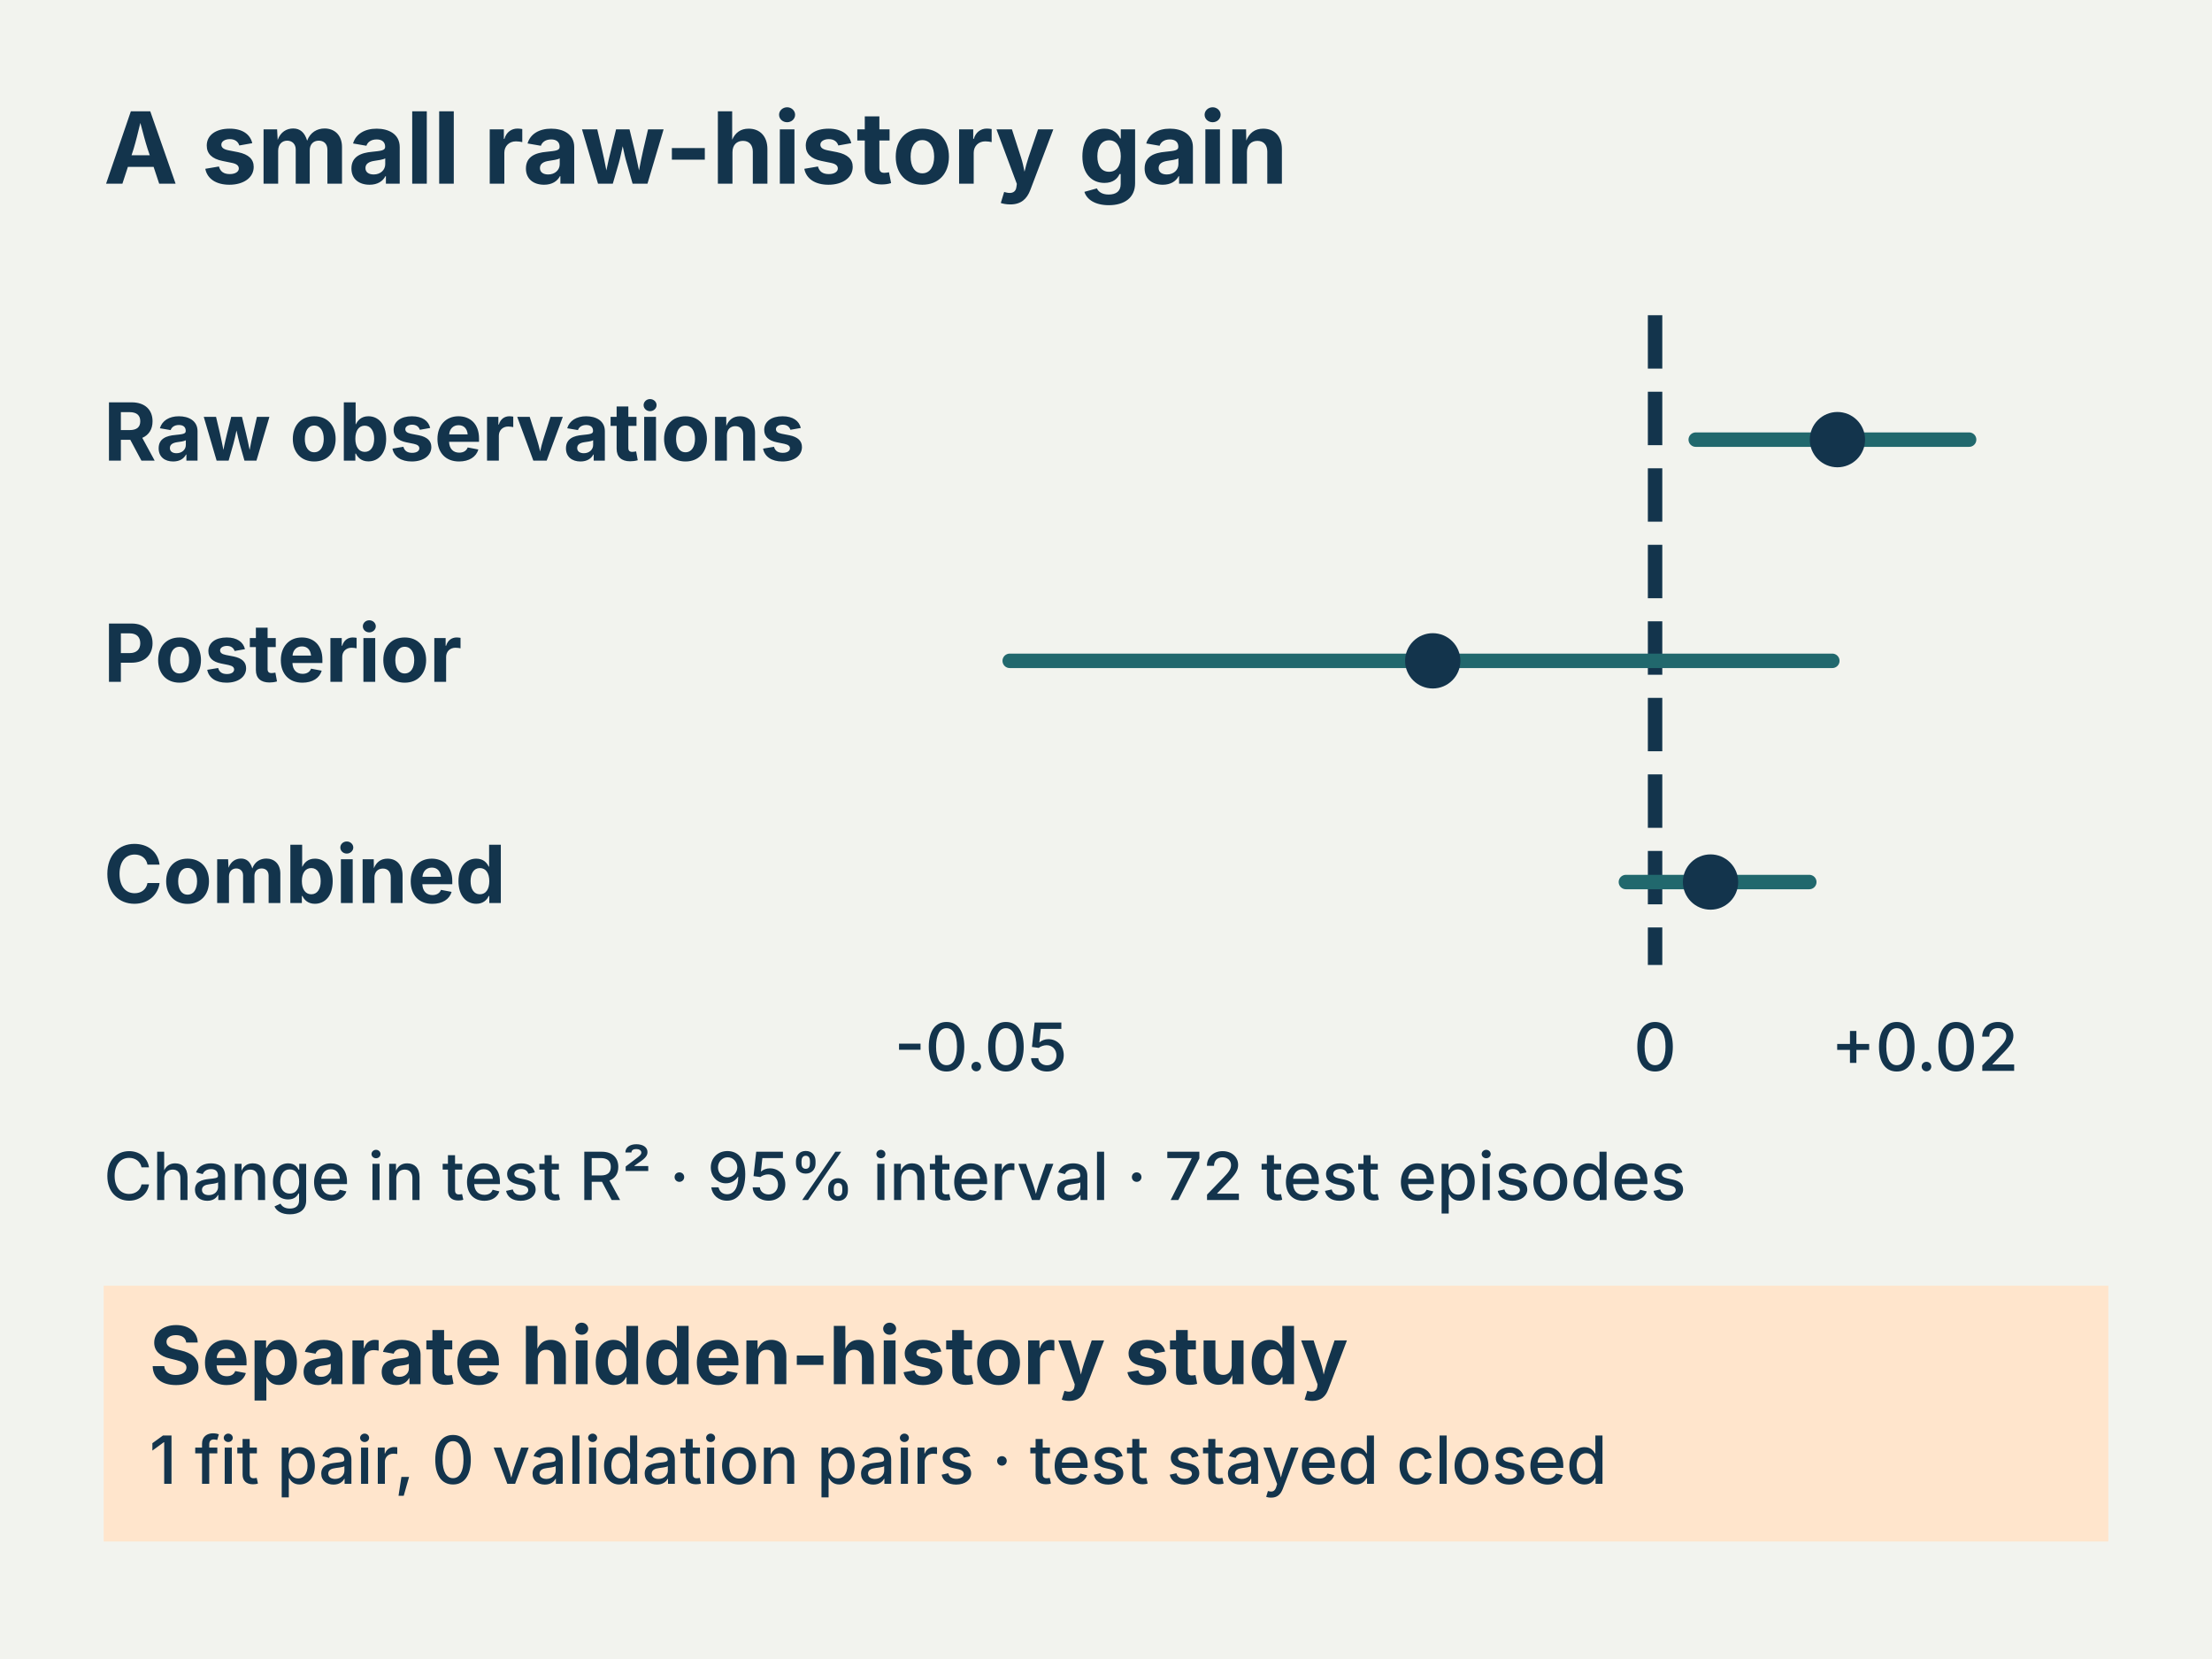
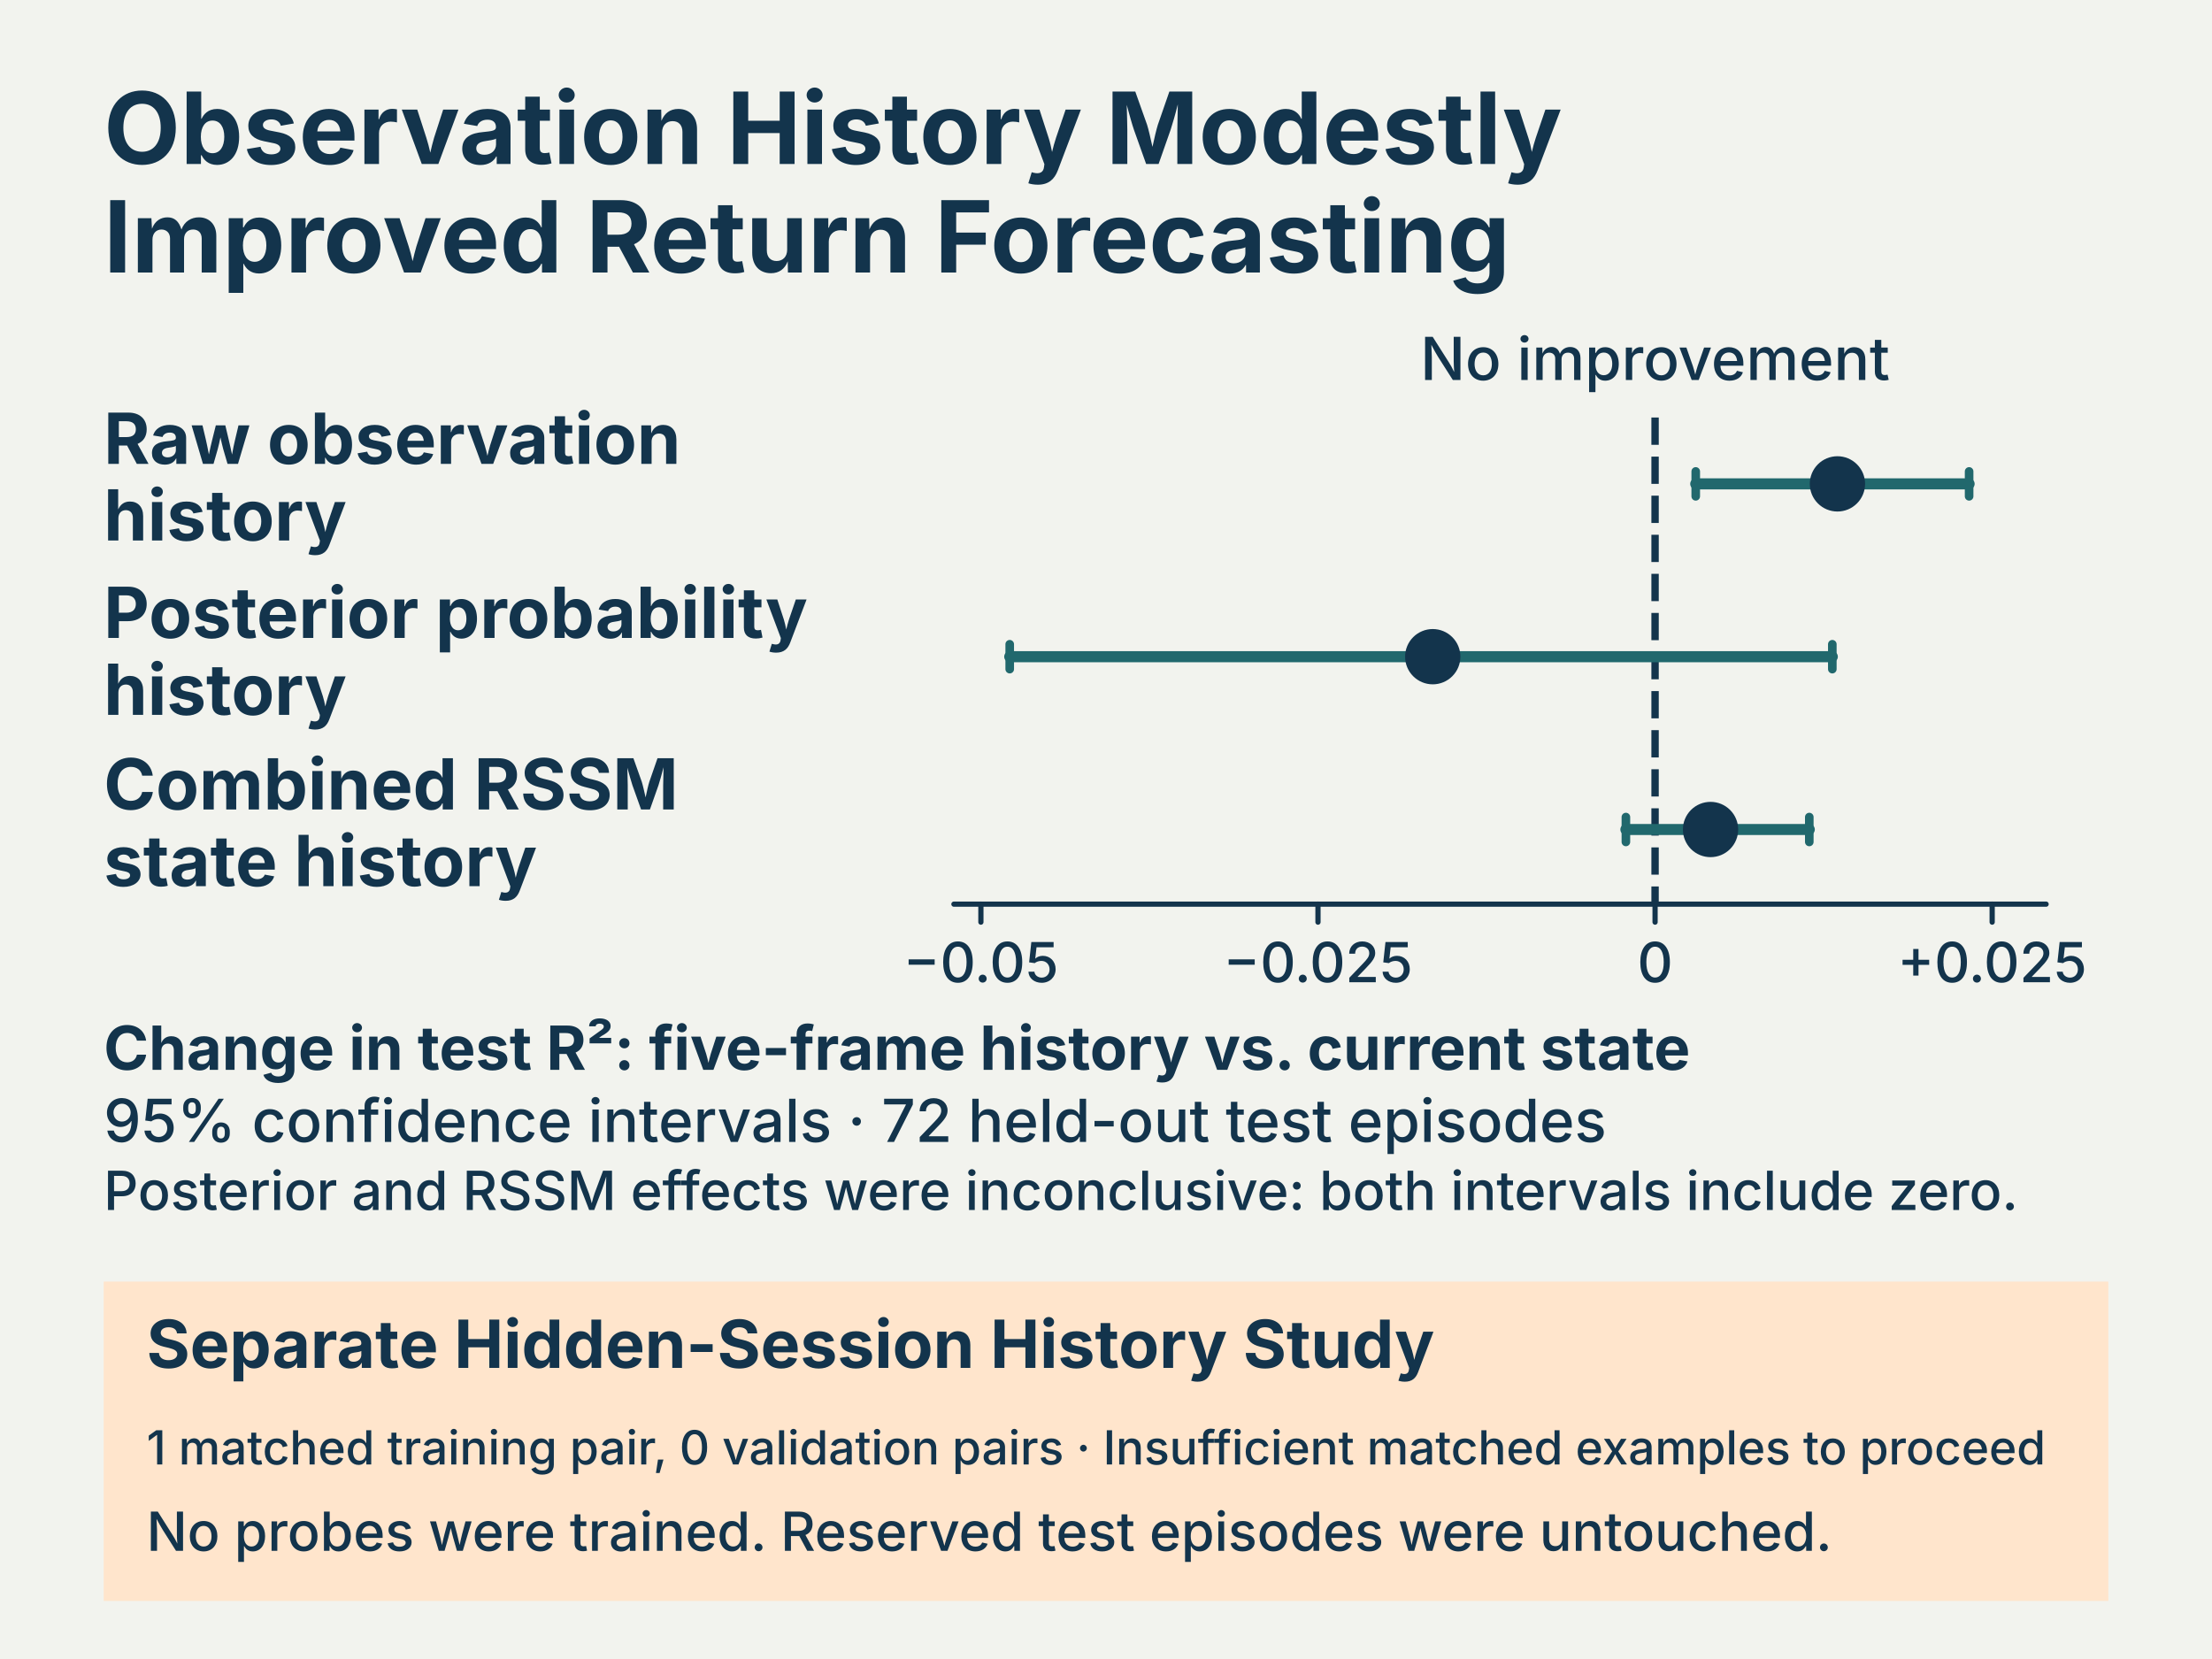
<svg xmlns="http://www.w3.org/2000/svg" xmlns:xlink="http://www.w3.org/1999/xlink" width="360pt" height="270pt" viewBox="0 0 360 270" version="1.1">
  <defs>
    <style type="text/css">*{stroke-linejoin: round; stroke-linecap: butt}</style>
  </defs>
  <g id="figure_1">
    <g id="patch_1">
-       <path d="M 0 270  L 360 270  L 360 0  L 0 0  z " style="fill: #f2f3ee" />
+       <path d="M 0 270 L 360 270 L 360 0 L 0 0 z " style="fill: #f2f3ee" />
    </g>
    <g id="axes_1">
      <g id="patch_2">
-         <path d="M 16.875 209.25  L 343.125 209.25  L 343.125 250.875  L 16.875 250.875  z " clip-path="url(#p9df4dd6158)" style="fill: #ffe5cc" />
+         <path d="M 16.875 208.575 L 343.125 208.575 L 343.125 260.55 L 16.875 260.55 z " clip-path="url(#p228166b1df)" style="fill: #ffe5cc" />
      </g>
      <g id="line2d_1">
-         <path d="M 269.361 51.3  L 269.361 157.05  " clip-path="url(#p9df4dd6158)" style="fill: none; stroke-dasharray: 8.695,3.76; stroke-dashoffset: 0; stroke: #13344c; stroke-width: 2.35" />
+         <path d="M 269.361 67.95 L 269.361 147.15 " clip-path="url(#p228166b1df)" style="fill: none; stroke-dasharray: 4.44,1.92; stroke-dashoffset: 0; stroke: #13344c; stroke-width: 1.2" />
      </g>
      <g id="line2d_2">
-         <path d="M 275.978 71.55  L 320.471 71.55  " clip-path="url(#p9df4dd6158)" style="fill: none; stroke: #21686d; stroke-width: 2.35; stroke-linecap: round" />
+         <path d="M 275.978 78.75 L 320.471 78.75 " clip-path="url(#p228166b1df)" style="fill: none; stroke: #21686d; stroke-width: 1.8; stroke-linecap: round" />
      </g>
      <g id="line2d_3">
-         <defs>
-           <path id="mf06be821bb" d="M 0 4  C 1.061 4 2.078 3.579 2.828 2.828  C 3.579 2.078 4 1.061 4 0  C 4 -1.061 3.579 -2.078 2.828 -2.828  C 2.078 -3.579 1.061 -4 0 -4  C -1.061 -4 -2.078 -3.579 -2.828 -2.828  C -3.579 -2.078 -4 -1.061 -4 0  C -4 1.061 -3.579 2.078 -2.828 2.828  C -2.078 3.579 -1.061 4 0 4  z " style="stroke: #13344c" />
-         </defs>
-         <g clip-path="url(#p9df4dd6158)">
-           <use xlink:href="#mf06be821bb" x="299.04" y="71.55" style="fill: #13344c; stroke: #13344c" />
-         </g>
+         <path d="M 275.978 76.725 L 275.978 80.775 " clip-path="url(#p228166b1df)" style="fill: none; stroke: #21686d; stroke-width: 1.4; stroke-linecap: round" />
      </g>
      <g id="line2d_4">
-         <path d="M 164.33 107.55  L 298.207 107.55  " clip-path="url(#p9df4dd6158)" style="fill: none; stroke: #21686d; stroke-width: 2.35; stroke-linecap: round" />
+         <path d="M 320.471 76.725 L 320.471 80.775 " clip-path="url(#p228166b1df)" style="fill: none; stroke: #21686d; stroke-width: 1.4; stroke-linecap: round" />
      </g>
      <g id="line2d_5">
-         <g clip-path="url(#p9df4dd6158)">
-           <use xlink:href="#mf06be821bb" x="233.177" y="107.55" style="fill: #13344c; stroke: #13344c" />
+         <defs>
+           <path id="mcadefb687c" d="M 0 4 C 1.061 4 2.078 3.579 2.828 2.828 C 3.579 2.078 4 1.061 4 0 C 4 -1.061 3.579 -2.078 2.828 -2.828 C 2.078 -3.579 1.061 -4 0 -4 C -1.061 -4 -2.078 -3.579 -2.828 -2.828 C -3.579 -2.078 -4 -1.061 -4 0 C -4 1.061 -3.579 2.078 -2.828 2.828 C -2.078 3.579 -1.061 4 0 4 z " style="stroke: #13344c" />
+         </defs>
+         <g clip-path="url(#p228166b1df)">
+           <use xlink:href="#mcadefb687c" x="299.04" y="78.75" style="fill: #13344c; stroke: #13344c" />
        </g>
      </g>
      <g id="line2d_6">
-         <path d="M 264.611 143.55  L 294.46 143.55  " clip-path="url(#p9df4dd6158)" style="fill: none; stroke: #21686d; stroke-width: 2.35; stroke-linecap: round" />
+         <path d="M 164.33 106.875 L 298.207 106.875 " clip-path="url(#p228166b1df)" style="fill: none; stroke: #21686d; stroke-width: 1.8; stroke-linecap: round" />
      </g>
      <g id="line2d_7">
-         <g clip-path="url(#p9df4dd6158)">
-           <use xlink:href="#mf06be821bb" x="278.388" y="143.55" style="fill: #13344c; stroke: #13344c" />
+         <path d="M 164.33 104.85 L 164.33 108.9 " clip-path="url(#p228166b1df)" style="fill: none; stroke: #21686d; stroke-width: 1.4; stroke-linecap: round" />
+       </g>
+       <g id="line2d_8">
+         <path d="M 298.207 104.85 L 298.207 108.9 " clip-path="url(#p228166b1df)" style="fill: none; stroke: #21686d; stroke-width: 1.4; stroke-linecap: round" />
+       </g>
+       <g id="line2d_9">
+         <g clip-path="url(#p228166b1df)">
+           <use xlink:href="#mcadefb687c" x="233.177" y="106.875" style="fill: #13344c; stroke: #13344c" />
        </g>
      </g>
+       <g id="line2d_10">
+         <path d="M 264.611 135 L 294.46 135 " clip-path="url(#p228166b1df)" style="fill: none; stroke: #21686d; stroke-width: 1.8; stroke-linecap: round" />
+       </g>
+       <g id="line2d_11">
+         <path d="M 264.611 132.975 L 264.611 137.025 " clip-path="url(#p228166b1df)" style="fill: none; stroke: #21686d; stroke-width: 1.4; stroke-linecap: round" />
+       </g>
+       <g id="line2d_12">
+         <path d="M 294.46 132.975 L 294.46 137.025 " clip-path="url(#p228166b1df)" style="fill: none; stroke: #21686d; stroke-width: 1.4; stroke-linecap: round" />
+       </g>
+       <g id="line2d_13">
+         <g clip-path="url(#p228166b1df)">
+           <use xlink:href="#mcadefb687c" x="278.388" y="135" style="fill: #13344c; stroke: #13344c" />
+         </g>
+       </g>
+       <g id="line2d_14">
+         <path d="M 155.25 147.15 L 333 147.15 " clip-path="url(#p228166b1df)" style="fill: none; stroke: #13344c; stroke-width: 0.85; stroke-linecap: round" />
+       </g>
+       <g id="line2d_15">
+         <path d="M 159.639 147.15 L 159.639 150.075 " clip-path="url(#p228166b1df)" style="fill: none; stroke: #13344c; stroke-width: 0.85; stroke-linecap: round" />
+       </g>
+       <g id="line2d_16">
+         <path d="M 214.5 147.15 L 214.5 150.075 " clip-path="url(#p228166b1df)" style="fill: none; stroke: #13344c; stroke-width: 0.85; stroke-linecap: round" />
+       </g>
+       <g id="line2d_17">
+         <path d="M 269.361 147.15 L 269.361 150.075 " clip-path="url(#p228166b1df)" style="fill: none; stroke: #13344c; stroke-width: 0.85; stroke-linecap: round" />
+       </g>
+       <g id="line2d_18">
+         <path d="M 324.222 147.15 L 324.222 150.075 " clip-path="url(#p228166b1df)" style="fill: none; stroke: #13344c; stroke-width: 0.85; stroke-linecap: round" />
+       </g>
      <g id="text_1">
-         <text style="font-weight: 700; font-size: 16.2px; font-family: 'Inter'; text-anchor: start; fill: #13344c" x="16.875" y="29.895" transform="rotate(-0 16.875 29.89519)">A small raw-history gain</text>
+         <text style="font-weight: 700; font-size: 16.2px; font-family: 'Inter'; fill: #13344c" transform="translate(16.875 26.68492)">Observation History Modestly</text>
+         <text style="font-weight: 700; font-size: 16.2px; font-family: 'Inter'; fill: #13344c" transform="translate(16.875 44.35545)">Improved Return Forecasting</text>
      </g>
      <g id="text_2">
-         <text style="font-weight: 700; font-size: 13.05px; font-family: 'Inter'; text-anchor: start; fill: #13344c" x="16.875" y="74.965" transform="rotate(-0 16.875 74.96543)">Raw observations</text>
+         <text style="font-weight: 500; font-size: 9.675px; font-family: 'Inter'; text-anchor: middle; fill: #13344c" x="269.361" y="61.849" transform="rotate(-0 269.3611 61.84923)">No improvement</text>
      </g>
      <g id="text_3">
-         <text style="font-weight: 700; font-size: 13.05px; font-family: 'Inter'; text-anchor: start; fill: #13344c" x="16.875" y="110.965" transform="rotate(-0 16.875 110.9654)">Posterior</text>
+         <text style="font-weight: 700; font-size: 11.475px; font-family: 'Inter'; fill: #13344c" transform="translate(16.875 75.49491)">Raw observation</text>
+         <text style="font-weight: 700; font-size: 11.475px; font-family: 'Inter'; fill: #13344c" transform="translate(16.875 87.96671)">history</text>
      </g>
      <g id="text_4">
-         <text style="font-weight: 700; font-size: 13.05px; font-family: 'Inter'; text-anchor: start; fill: #13344c" x="16.875" y="146.965" transform="rotate(-0 16.875 146.9654)">Combined</text>
+         <text style="font-weight: 700; font-size: 11.475px; font-family: 'Inter'; fill: #13344c" transform="translate(16.875 103.8279)">Posterior probability</text>
+         <text style="font-weight: 700; font-size: 11.475px; font-family: 'Inter'; fill: #13344c" transform="translate(16.875 116.3445)">history</text>
      </g>
      <g id="text_5">
-         <text style="font-weight: 500; font-size: 10.8px; font-family: 'Inter'; text-anchor: middle; fill: #13344c" x="159.639" y="174.277" transform="rotate(-0 159.6389 174.2766)">-0.05</text>
+         <text style="font-weight: 700; font-size: 11.475px; font-family: 'Inter'; fill: #13344c" transform="translate(16.875 131.7449)">Combined RSSM</text>
+         <text style="font-weight: 700; font-size: 11.475px; font-family: 'Inter'; fill: #13344c" transform="translate(16.875 144.2167)">state history</text>
      </g>
      <g id="text_6">
-         <text style="font-weight: 500; font-size: 10.8px; font-family: 'Inter'; text-anchor: middle; fill: #13344c" x="269.361" y="174.277" transform="rotate(-0 269.3611 174.2766)">0</text>
+         <text style="font-weight: 500; font-size: 9px; font-family: 'Inter'; text-anchor: middle; fill: #13344c" x="159.639" y="159.855" transform="rotate(-0 159.6389 159.8555)">−0.05</text>
      </g>
      <g id="text_7">
-         <text style="font-weight: 500; font-size: 10.8px; font-family: 'Inter'; text-anchor: middle; fill: #13344c" x="313.25" y="174.277" transform="rotate(-0 313.25 174.2766)">+0.02</text>
+         <text style="font-weight: 500; font-size: 9px; font-family: 'Inter'; text-anchor: middle; fill: #13344c" x="214.5" y="159.855" transform="rotate(-0 214.5 159.8555)">−0.025</text>
      </g>
      <g id="text_8">
-         <text style="font-weight: 500; font-size: 10.8px; font-family: 'Inter'; text-anchor: start; fill: #13344c" x="16.875" y="195.303" transform="rotate(-0 16.875 195.3025)">Change in test R² · 95% interval · 72 test episodes</text>
+         <text style="font-weight: 500; font-size: 9px; font-family: 'Inter'; text-anchor: middle; fill: #13344c" x="269.361" y="159.855" transform="rotate(-0 269.3611 159.8555)">0</text>
      </g>
      <g id="text_9">
-         <text style="font-weight: 700; font-size: 13.05px; font-family: 'Inter'; text-anchor: start; fill: #13344c" x="24.3" y="225.277" transform="rotate(-0 24.3 225.277)">Separate hidden-history study</text>
+         <text style="font-weight: 500; font-size: 9px; font-family: 'Inter'; text-anchor: middle; fill: #13344c" x="324.222" y="159.855" transform="rotate(-0 324.2222 159.8555)">+0.025</text>
      </g>
      <g id="text_10">
-         <text style="font-weight: 500; font-size: 10.8px; font-family: 'Inter'; text-anchor: start; fill: #13344c" x="24.3" y="241.49" transform="rotate(-0 24.3 241.4903)">1 fit pair, 0 validation pairs · test stayed closed</text>
+         <text style="font-weight: 700; font-size: 9.9px; font-family: 'Inter'; text-anchor: start; fill: #13344c" x="16.875" y="174.113" transform="rotate(-0 16.875 174.1131)">Change in test R²: five-frame history vs. current state</text>
+       </g>
+       <g id="text_11">
+         <text style="font-weight: 500; font-size: 9.675px; font-family: 'Inter'; text-anchor: start; fill: #13344c" x="16.875" y="185.848" transform="rotate(-0 16.875 185.8477)">95% confidence intervals · 72 held-out test episodes</text>
+       </g>
+       <g id="text_12">
+         <text style="font-weight: 500; font-size: 8.775px; font-family: 'Inter'; text-anchor: start; fill: #13344c" x="16.875" y="196.922" transform="rotate(-0 16.875 196.9216)">Posterior and RSSM effects were inconclusive: both intervals include zero.</text>
+       </g>
+       <g id="text_13">
+         <text style="font-weight: 700; font-size: 10.8px; font-family: 'Inter'; text-anchor: start; fill: #13344c" x="23.85" y="222.622" transform="rotate(-0 23.85 222.6223)">Separate Hidden-Session History Study</text>
+       </g>
+       <g id="text_14">
+         <text style="font-weight: 500; font-size: 7.65px; font-family: 'Inter'; text-anchor: start; fill: #13344c" x="23.85" y="238.338" transform="rotate(-0 23.85 238.3382)">1 matched training pair, 0 validation pairs · Insufficient matched examples to proceed</text>
+       </g>
+       <g id="text_15">
+         <text style="font-weight: 500; font-size: 8.775px; font-family: 'Inter'; text-anchor: start; fill: #13344c" x="23.85" y="252.4" transform="rotate(-0 23.85 252.4005)">No probes were trained. Reserved test episodes were untouched.</text>
      </g>
    </g>
  </g>
  <defs>
-     <clipPath id="p9df4dd6158">
+     <clipPath id="p228166b1df">
      <rect x="0" y="0" width="360" height="270" />
    </clipPath>
  </defs>
</svg>
